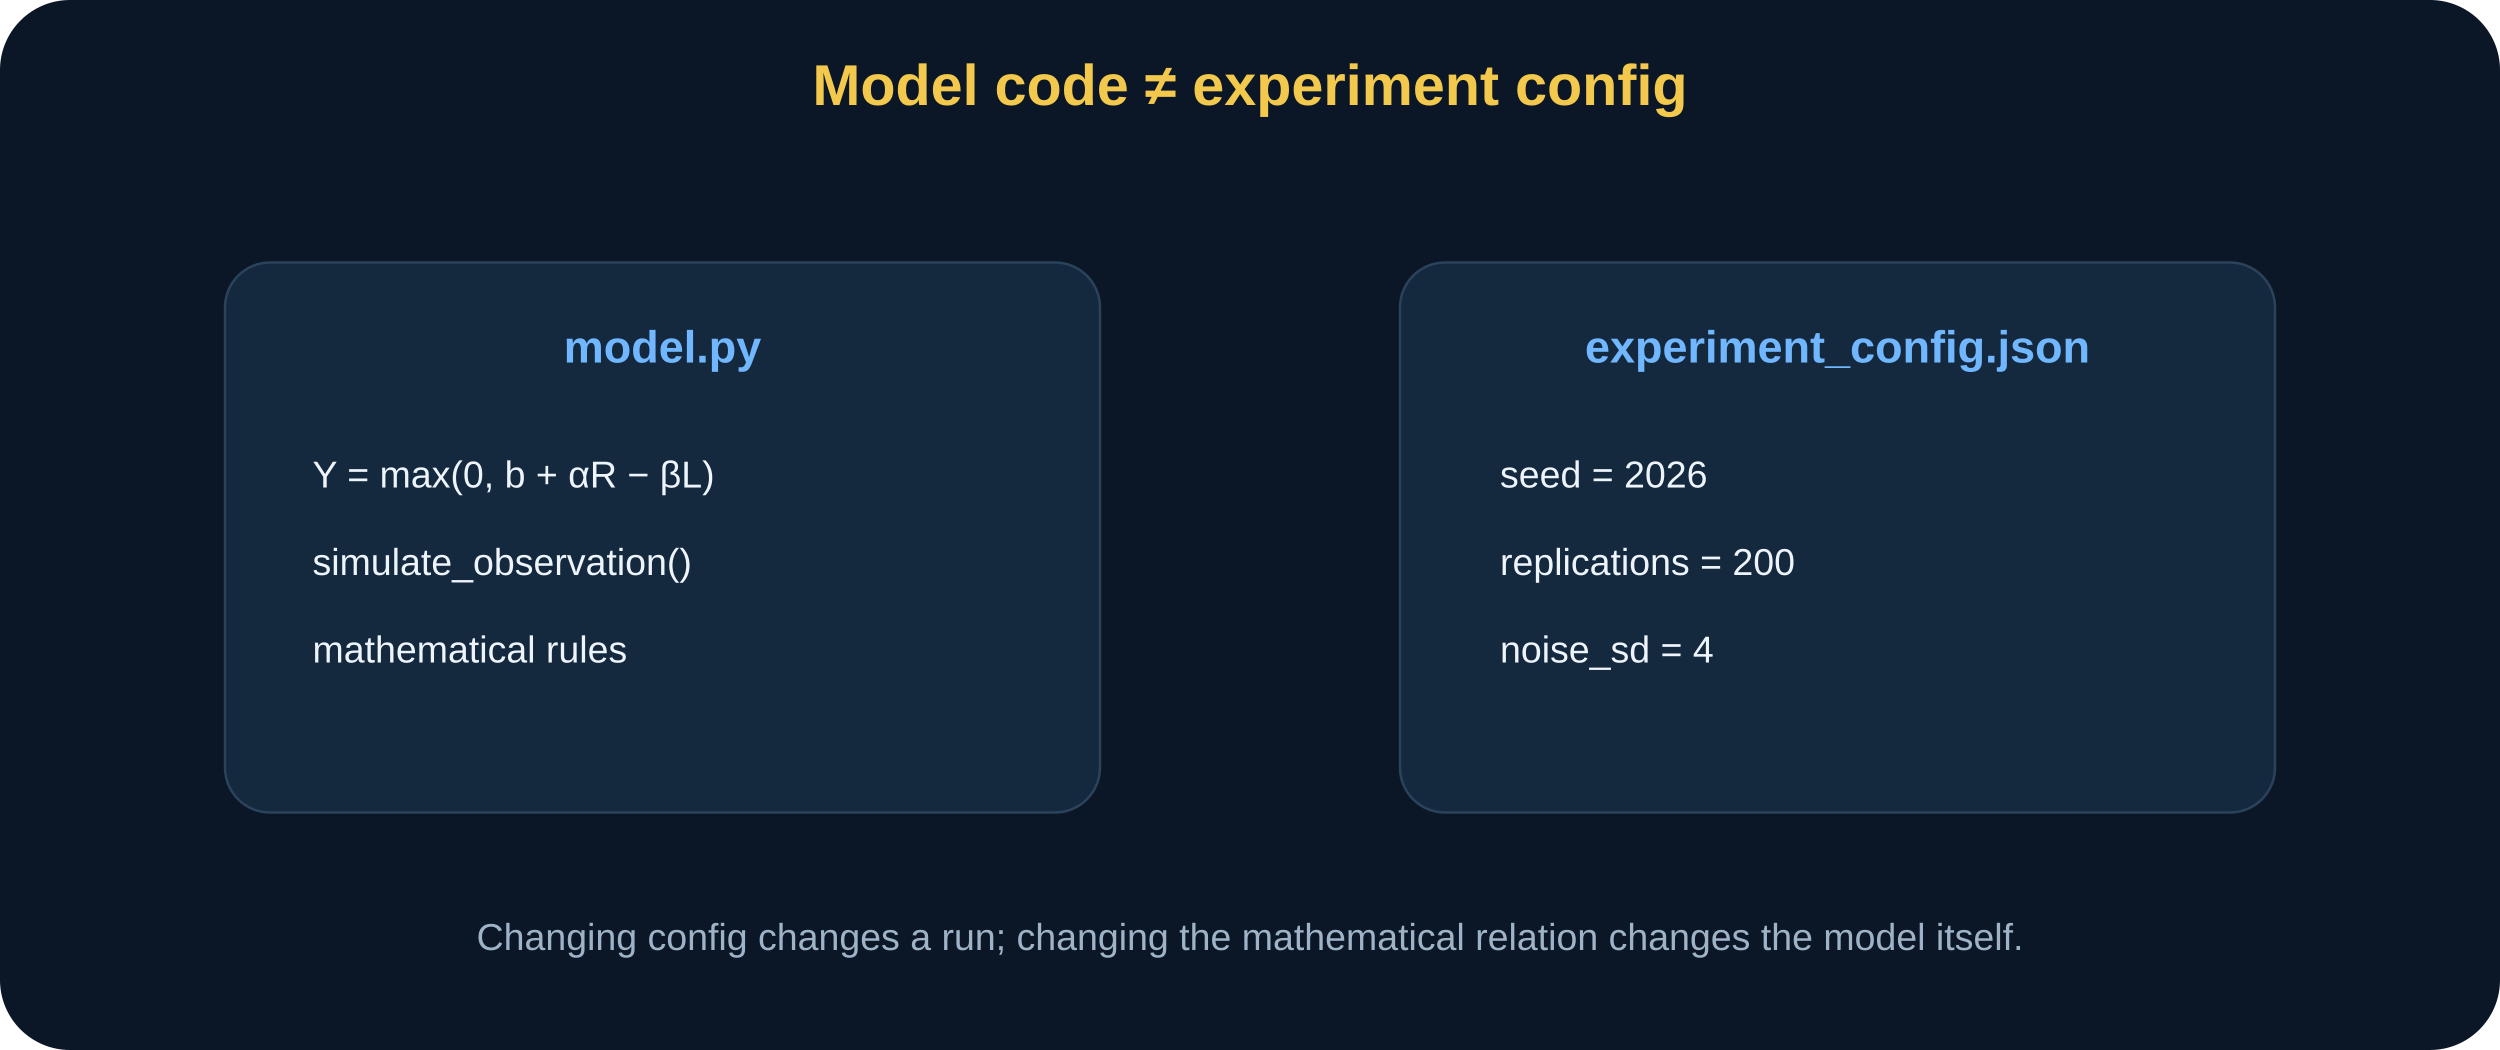
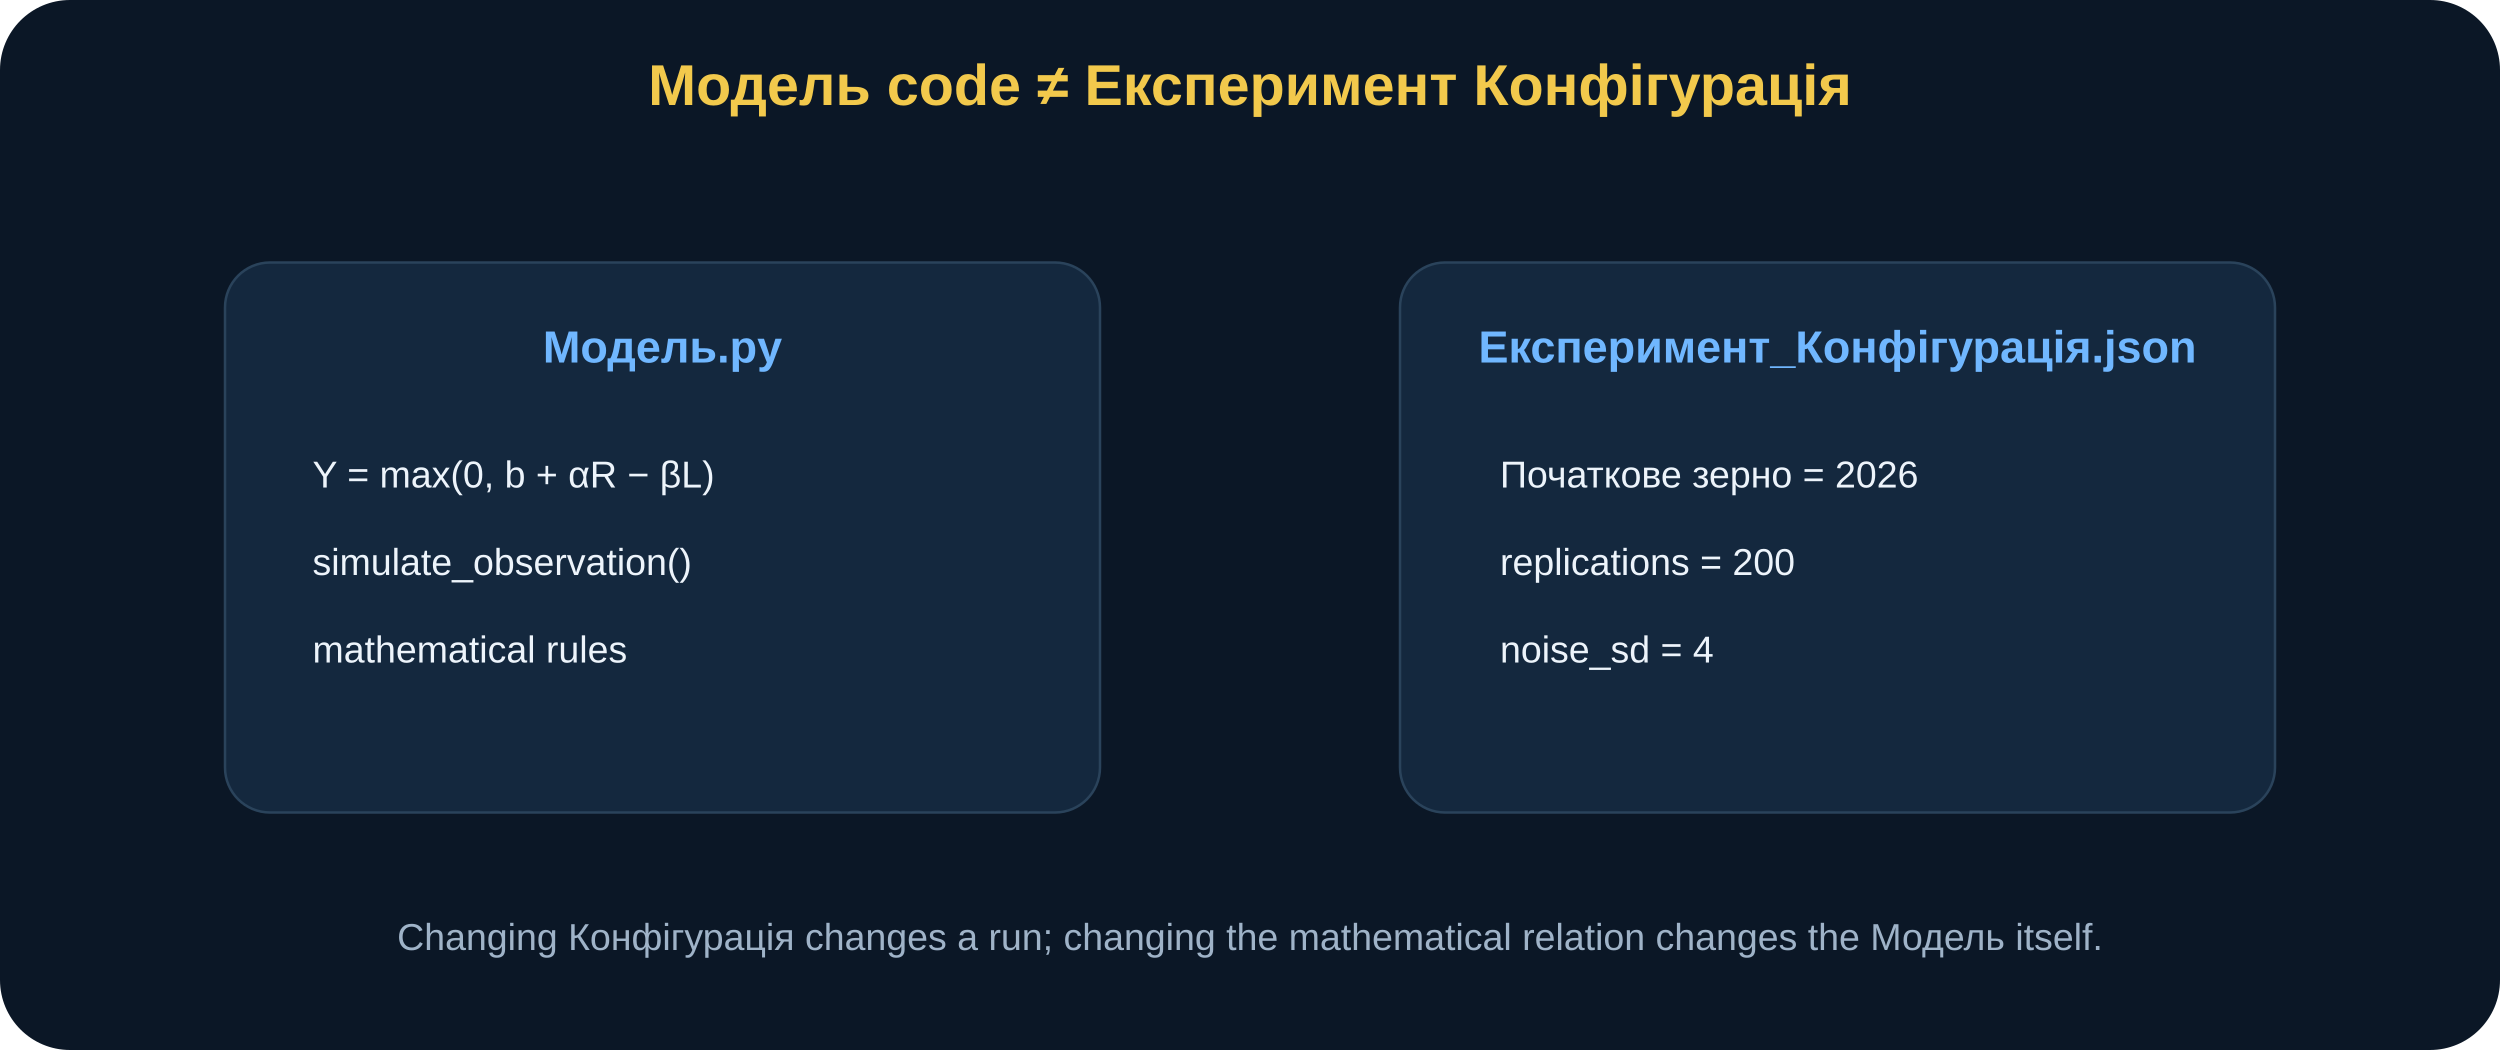
<svg xmlns="http://www.w3.org/2000/svg" viewBox="0 0 1000 420">
  <rect width="1000" height="420" rx="28" fill="#0b1726" />
  <g font-family="Arial,sans-serif">
-     <text x="500" y="42" text-anchor="middle" fill="#f2c94c" font-size="23" font-weight="700">Model code ≠ experiment config</text>
+     <text x="500" y="42" text-anchor="middle" fill="#f2c94c" font-size="23" font-weight="700">Модель code ≠ Експеримент Конфігурація</text>
    <rect x="90" y="105" width="350" height="220" rx="18" fill="#14283e" stroke="#2a435b" />
    <rect x="560" y="105" width="350" height="220" rx="18" fill="#14283e" stroke="#2a435b" />
-     <text x="265" y="145" text-anchor="middle" fill="#70b7ff" font-size="18" font-weight="700">model.py</text>
-     <text x="735" y="145" text-anchor="middle" fill="#70b7ff" font-size="18" font-weight="700">experiment_config.json</text>
+     <text x="265" y="145" text-anchor="middle" fill="#70b7ff" font-size="18" font-weight="700">Модель.py</text>
+     <text x="735" y="145" text-anchor="middle" fill="#70b7ff" font-size="18" font-weight="700">Експеримент_Конфігурація.json</text>
    <g fill="#edf4fb" font-size="15">
      <text x="125" y="195">Y = max(0, b + αR − βL)</text>
      <text x="125" y="230">simulate_observation()</text>
      <text x="125" y="265">mathematical rules</text>
-       <text x="600" y="195">seed = 2026</text>
+       <text x="600" y="195">Початкове зерно = 2026</text>
      <text x="600" y="230">replications = 200</text>
      <text x="600" y="265">noise_sd = 4</text>
    </g>
-     <text x="500" y="380" text-anchor="middle" fill="#9fb3c8" font-size="15">Changing config changes a run; changing the mathematical relation changes the model itself.</text>
+     <text x="500" y="380" text-anchor="middle" fill="#9fb3c8" font-size="15">Changing Конфігурація changes a run; changing the mathematical relation changes the Модель itself.</text>
  </g>
</svg>
